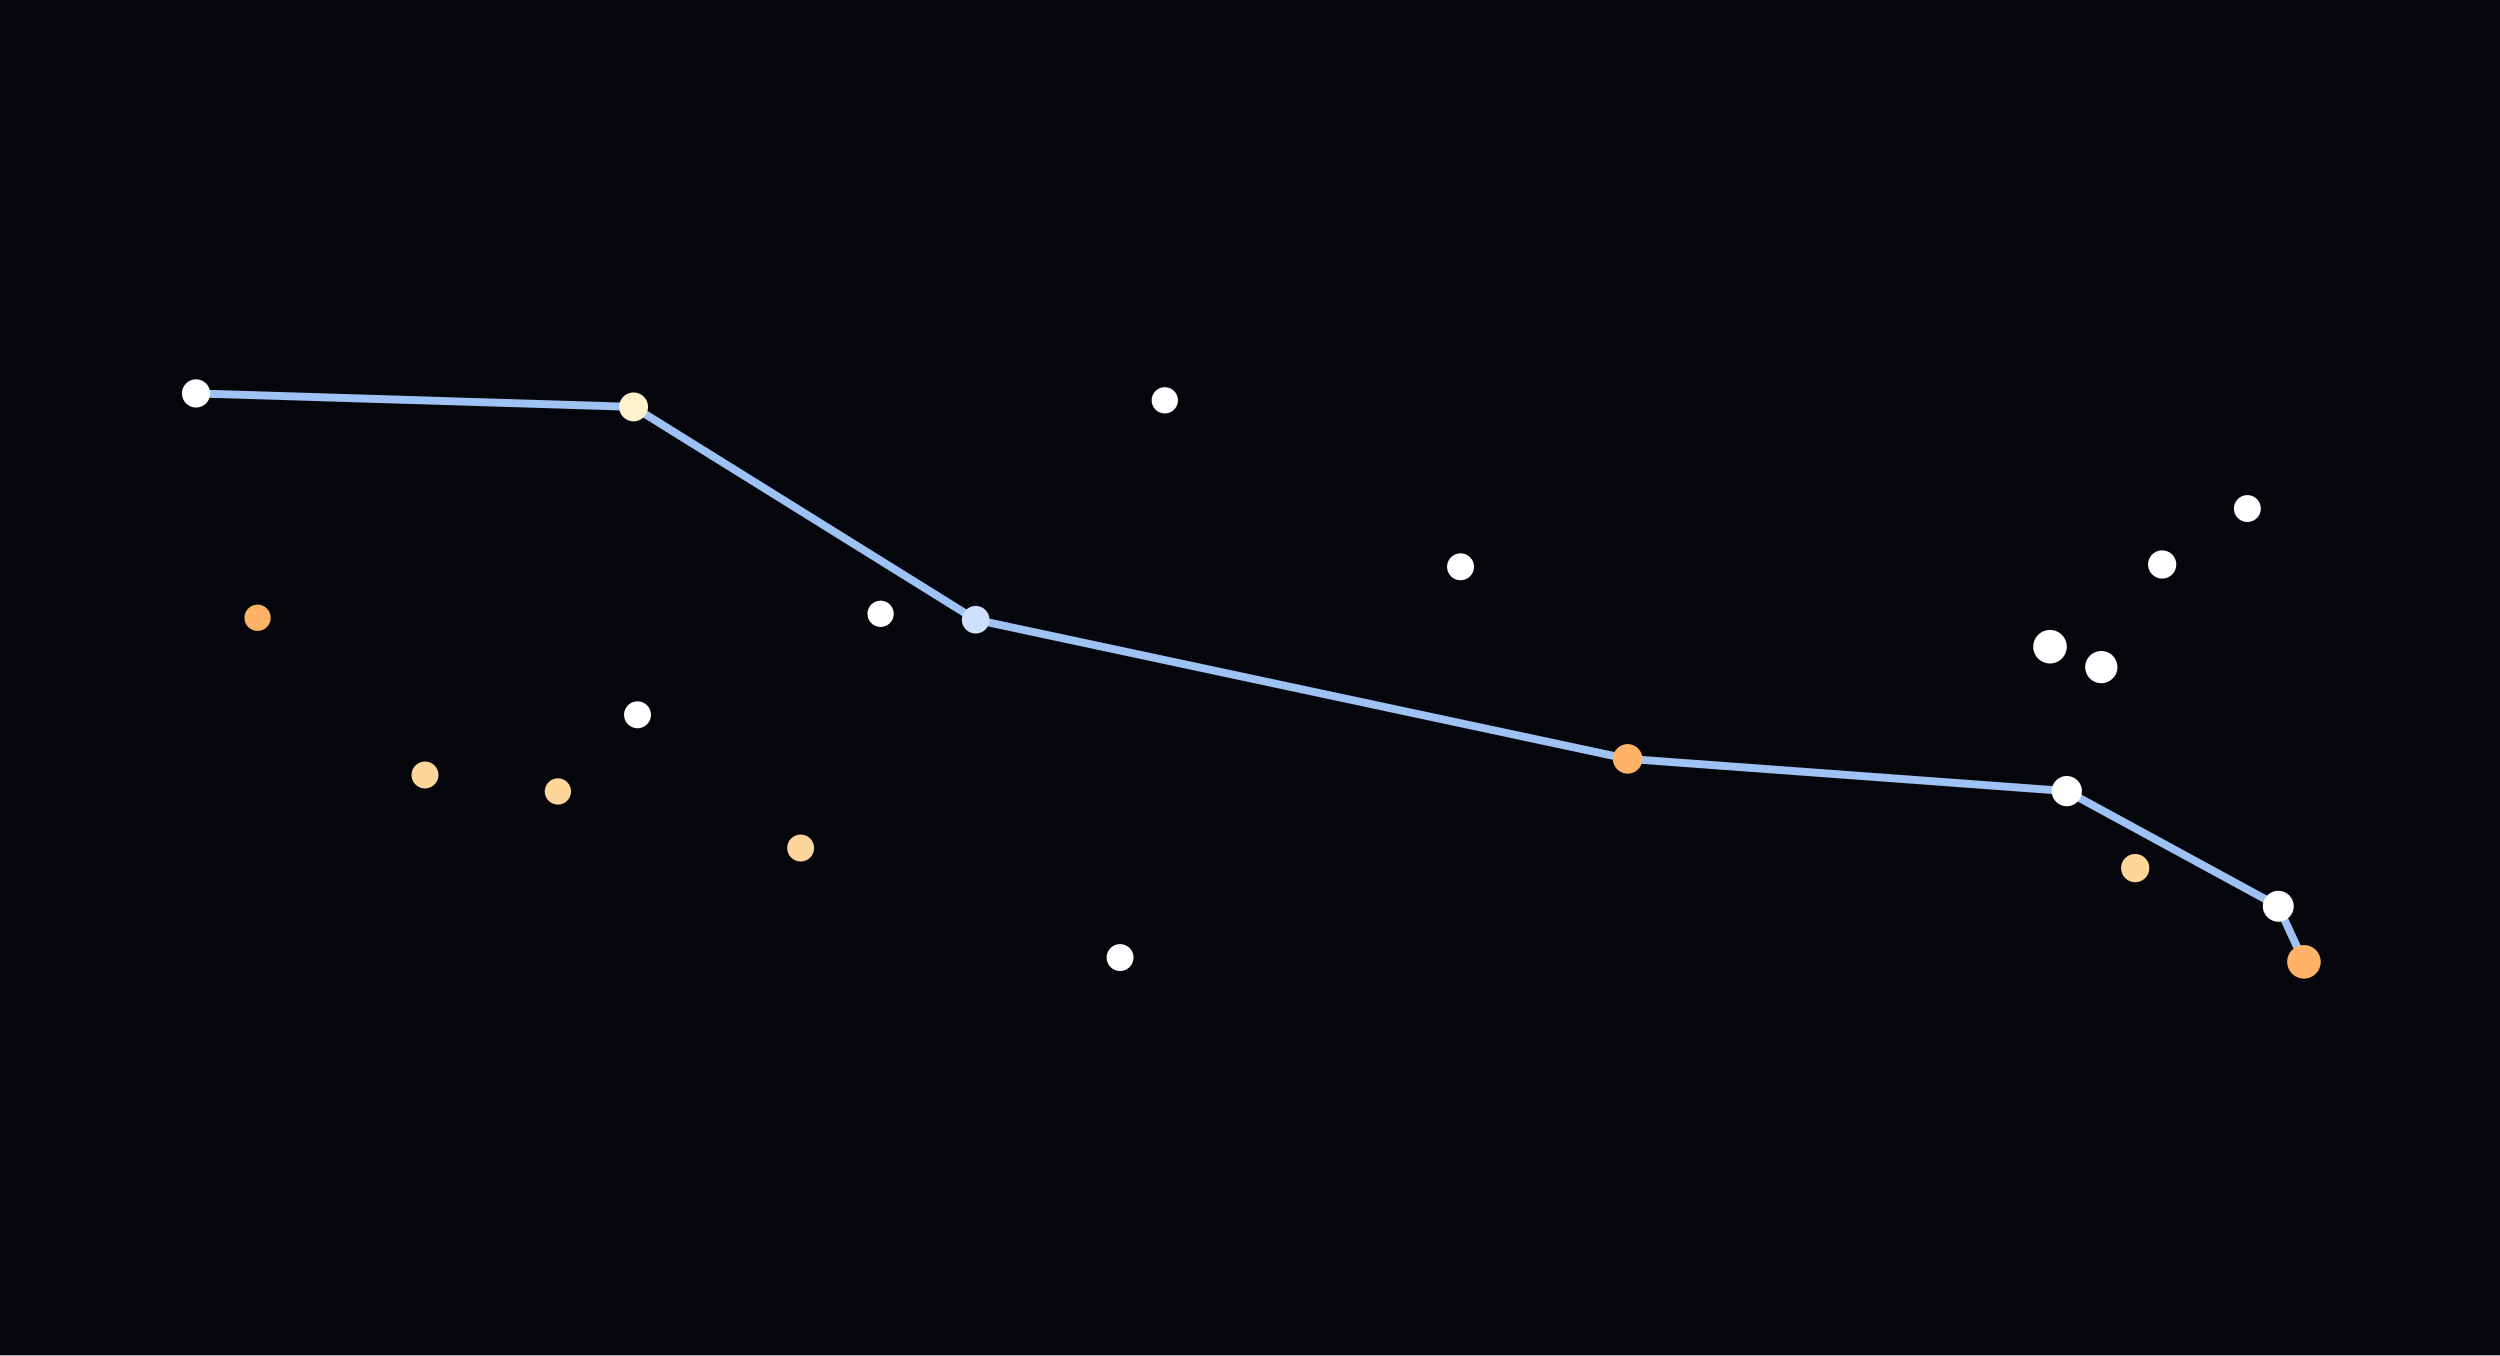
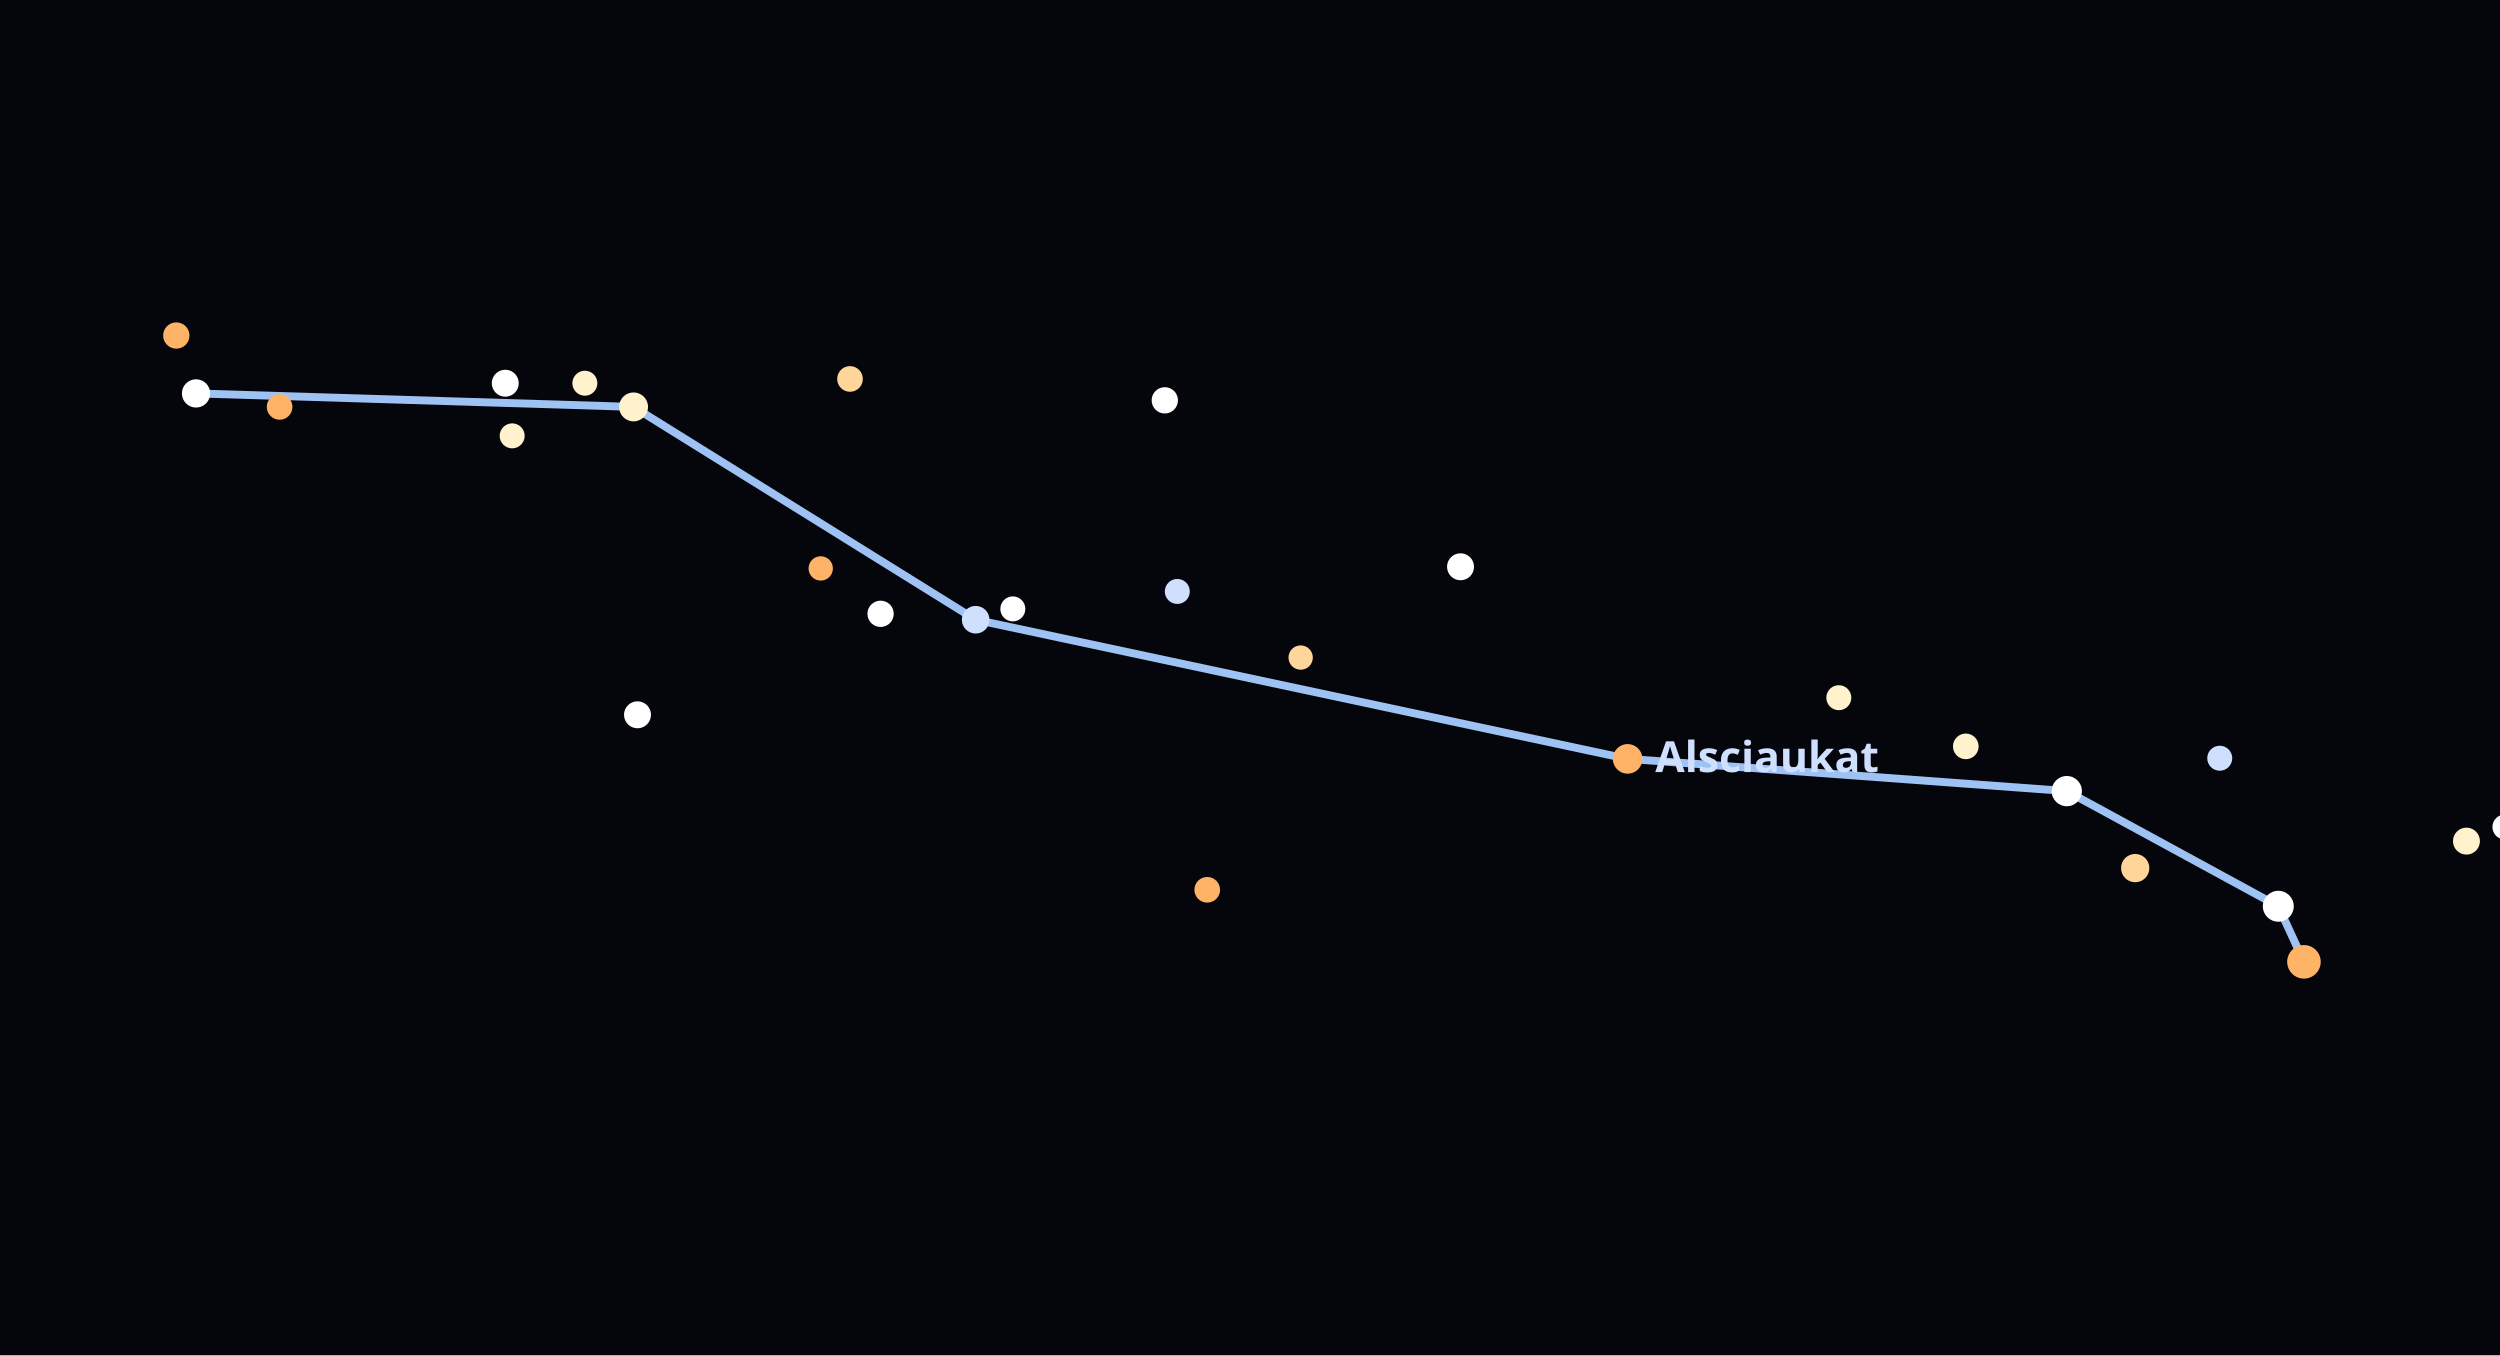
<svg xmlns="http://www.w3.org/2000/svg" viewBox="0 0 760 412" font-family="Audiowide, Segoe UI, sans-serif">
  <rect width="760" height="412" fill="#05060c" />
  <polyline class="fig-line" points="59.6,119.6 192.6,123.7 296.6,188.4 494.8,230.7 628.3,240.5 692.6,275.5 700.4,292.4" fill="none" stroke="#a6ccff" stroke-width="2.4" stroke-opacity="0.95" stroke-linejoin="round" data-seq="30060,33449,36145,41075,44248,45688,45860" />
  <circle class="star" cx="59.6" cy="119.6" r="4.3" fill="#ffffff" data-name="HIP 30060" data-meta="mag 4.44" data-vid="30060" />
  <circle class="star" cx="192.6" cy="123.7" r="4.4" fill="#fff2cc" data-name="HIP 33449" data-meta="mag 4.35" data-vid="33449" />
  <circle class="star" cx="296.6" cy="188.4" r="4.2" fill="#cfe0ff" data-name="HIP 36145" data-meta="mag 4.61" data-vid="36145" />
-   <circle class="star" cx="494.8" cy="230.7" r="4.5" fill="#ffb366" data-name="HIP 41075" data-meta="mag 4.25" data-vid="41075" />
+   <circle class="star" cx="494.8" cy="230.7" r="4.5" fill="#ffb366" data-name="Alsciaukat" data-meta="mag 4.25" data-vid="41075" />
+   <text class="star-label" x="503.2" y="234.7" fill="#cfe0ff" font-size="13" font-weight="bold" data-vid="41075">Alsciaukat</text>
  <circle class="star" cx="628.3" cy="240.5" r="4.6" fill="#ffffff" data-name="HIP 44248" data-meta="mag 3.96" data-vid="44248" />
  <circle class="star" cx="692.6" cy="275.5" r="4.7" fill="#ffffff" data-name="HIP 45688" data-meta="mag 3.82" data-vid="45688" />
  <circle class="star" cx="700.4" cy="292.4" r="5.1" fill="#ffb366" data-name="HIP 45860" data-meta="mag 3.14" data-vid="45860" />
-   <circle class="star" cx="623.2" cy="196.6" r="5.1" fill="#ffffff" data-name="HIP 44127" data-meta="mag 3.12" data-vid="44127" />
-   <circle class="star" cx="638.8" cy="202.8" r="4.9" fill="#ffffff" data-name="HIP 44471" data-meta="mag 3.57" data-vid="44471" />
-   <circle class="star" cx="657.3" cy="171.6" r="4.3" fill="#ffffff" data-name="HIP 44901" data-meta="mag 4.46" data-vid="44901" />
+   <circle class="star" cx="53.6" cy="102.0" r="4.0" fill="#ffb366" data-name="HIP 29919" data-meta="mag 5.01" data-vid="29919" />
+   <circle class="star" cx="85.0" cy="123.7" r="3.9" fill="#ffb366" data-name="HIP 30679" data-meta="mag 5.21" data-vid="30679" />
+   <circle class="star" cx="153.6" cy="116.5" r="4.1" fill="#ffffff" data-name="HIP 32438" data-meta="mag 4.86" data-vid="32438" />
+   <circle class="star" cx="155.7" cy="132.5" r="3.8" fill="#fff2cc" data-name="HIP 32489" data-meta="mag 5.34" data-vid="32489" />
+   <circle class="star" cx="177.8" cy="116.5" r="3.8" fill="#fff2cc" data-name="HIP 33048" data-meta="mag 5.34" data-vid="33048" />
+   <circle class="star" cx="193.8" cy="217.3" r="4.1" fill="#ffffff" data-name="HIP 33485" data-meta="mag 4.9" data-vid="33485" />
+   <circle class="star" cx="249.5" cy="172.8" r="3.7" fill="#ffb366" data-name="HIP 34912" data-meta="mag 5.46" data-vid="34912" />
+   <circle class="star" cx="258.4" cy="115.2" r="3.9" fill="#ffd699" data-name="HIP 35146" data-meta="mag 5.2" data-vid="35146" />
+   <circle class="star" cx="267.7" cy="186.6" r="4.0" fill="#ffffff" data-name="HIP 35384" data-meta="mag 5.0" data-vid="35384" />
+   <circle class="star" cx="307.9" cy="185.1" r="3.8" fill="#ffffff" data-name="HIP 36439" data-meta="mag 5.35" data-vid="36439" />
+   <circle class="star" cx="354.1" cy="121.7" r="4.0" fill="#ffffff" data-name="HIP 37609" data-meta="mag 4.93" data-vid="37609" />
+   <circle class="star" cx="357.9" cy="179.8" r="3.8" fill="#cfe0ff" data-name="HIP 37701" data-meta="mag 5.31" data-vid="37701" />
+   <circle class="star" cx="367.0" cy="270.5" r="3.9" fill="#ffb366" data-name="HIP 37946" data-meta="mag 5.15" data-vid="37946" />
+   <circle class="star" cx="395.4" cy="199.9" r="3.7" fill="#ffd699" data-name="HIP 38639" data-meta="mag 5.47" data-vid="38639" />
+   <circle class="star" cx="444.0" cy="172.3" r="4.1" fill="#ffffff" data-name="HIP 39847" data-meta="mag 4.78" data-vid="39847" />
+   <circle class="star" cx="559.0" cy="212.1" r="3.8" fill="#fff2cc" data-name="HIP 42604" data-meta="mag 5.35" data-vid="42604" />
+   <circle class="star" cx="597.6" cy="226.9" r="3.9" fill="#fff2cc" data-name="HIP 43531" data-meta="mag 5.15" data-vid="43531" />
  <circle class="star" cx="649.1" cy="263.9" r="4.3" fill="#ffd699" data-name="HIP 44700" data-meta="mag 4.56" data-vid="44700" />
-   <circle class="star" cx="444.0" cy="172.3" r="4.1" fill="#ffffff" data-name="HIP 39847" data-meta="mag 4.78" data-vid="39847" />
-   <circle class="star" cx="129.2" cy="235.6" r="4.1" fill="#ffd699" data-name="HIP 31832" data-meta="mag 4.8" data-vid="31832" />
-   <circle class="star" cx="683.2" cy="154.6" r="4.1" fill="#ffffff" data-name="HIP 45493" data-meta="mag 4.8" data-vid="45493" />
-   <circle class="star" cx="340.5" cy="291.1" r="4.1" fill="#ffffff" data-name="HIP 37265" data-meta="mag 4.89" data-vid="37265" />
-   <circle class="star" cx="193.8" cy="217.3" r="4.1" fill="#ffffff" data-name="HIP 33485" data-meta="mag 4.9" data-vid="33485" />
-   <circle class="star" cx="243.4" cy="257.8" r="4.1" fill="#ffd699" data-name="HIP 34752" data-meta="mag 4.91" data-vid="34752" />
-   <circle class="star" cx="78.3" cy="187.8" r="4.0" fill="#ffb366" data-name="HIP 30520" data-meta="mag 4.92" data-vid="30520" />
-   <circle class="star" cx="354.1" cy="121.7" r="4.0" fill="#ffffff" data-name="HIP 37609" data-meta="mag 4.93" data-vid="37609" />
-   <circle class="star" cx="169.6" cy="240.6" r="4.0" fill="#ffd699" data-name="HIP 32844" data-meta="mag 4.99" data-vid="32844" />
-   <circle class="star" cx="267.7" cy="186.6" r="4.0" fill="#ffffff" data-name="HIP 35384" data-meta="mag 5.0" data-vid="35384" />
+   <circle class="star" cx="674.8" cy="230.5" r="3.8" fill="#cfe0ff" data-name="HIP 45290" data-meta="mag 5.3" data-vid="45290" />
+   <circle class="star" cx="749.8" cy="255.7" r="4.1" fill="#fff2cc" data-name="HIP 47029" data-meta="mag 4.81" data-vid="47029" />
+   <circle class="star" cx="761.5" cy="251.4" r="3.8" fill="#ffffff" data-name="HIP 47300" data-meta="mag 5.28" data-vid="47300" />
</svg>
